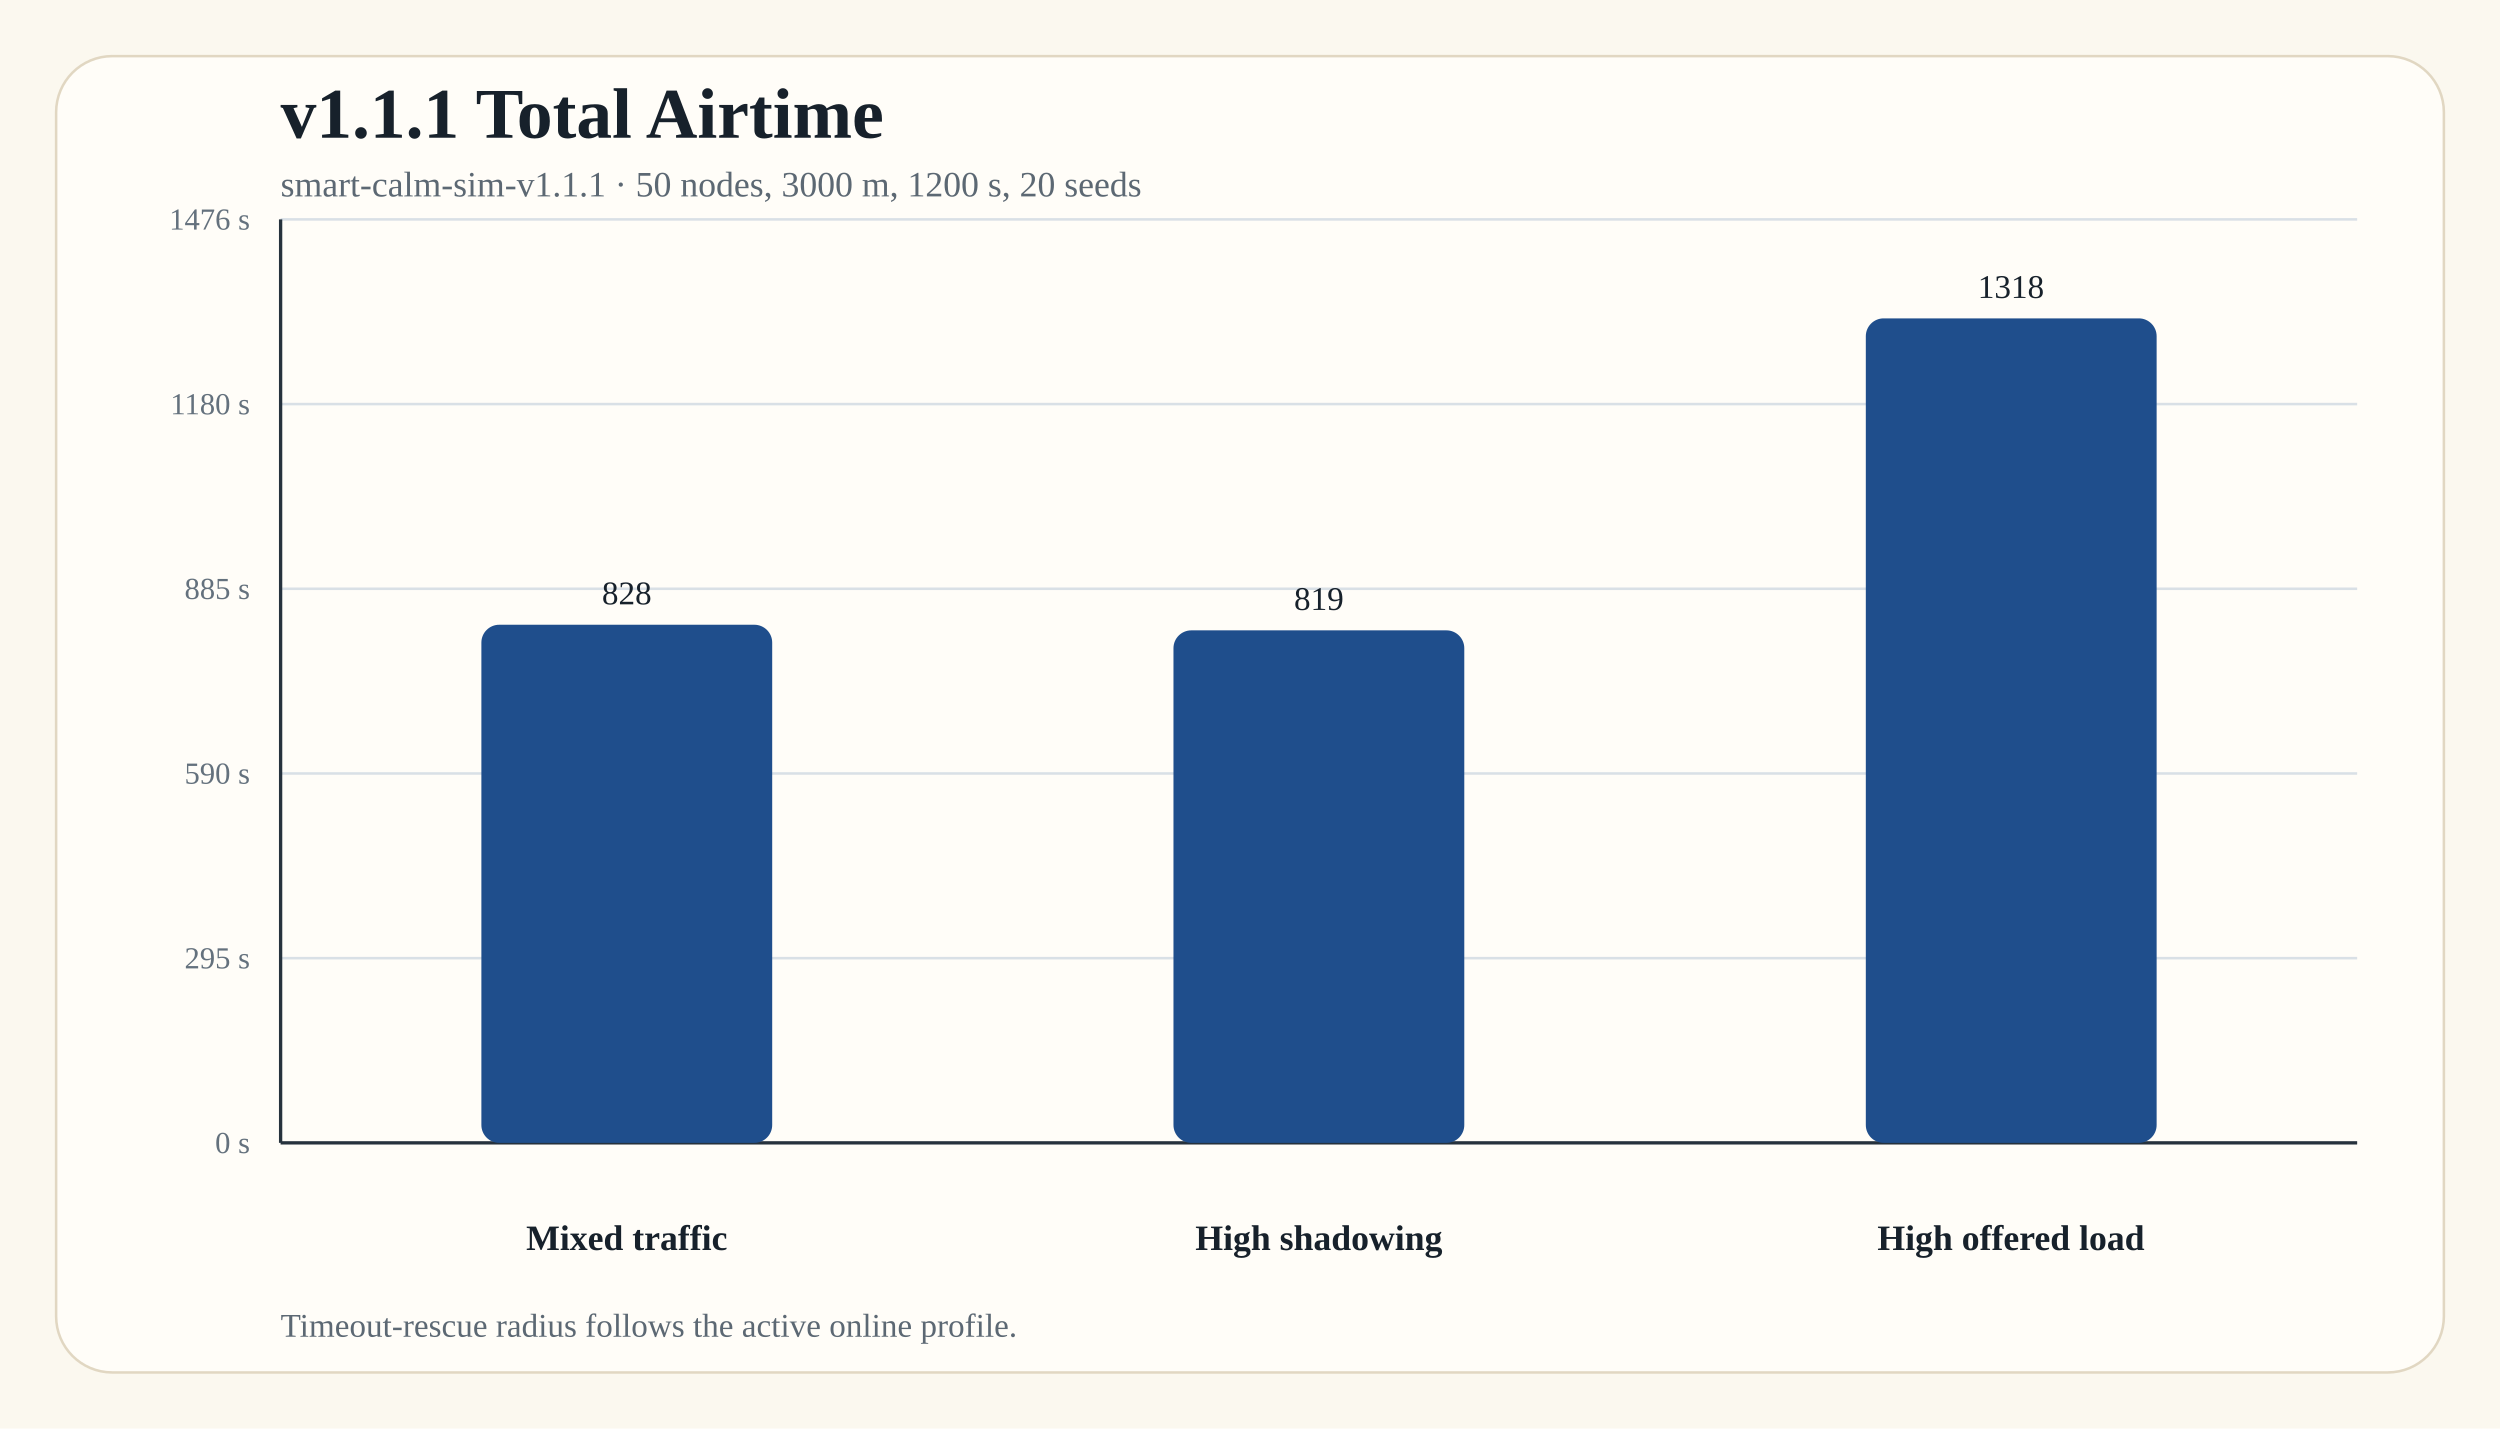
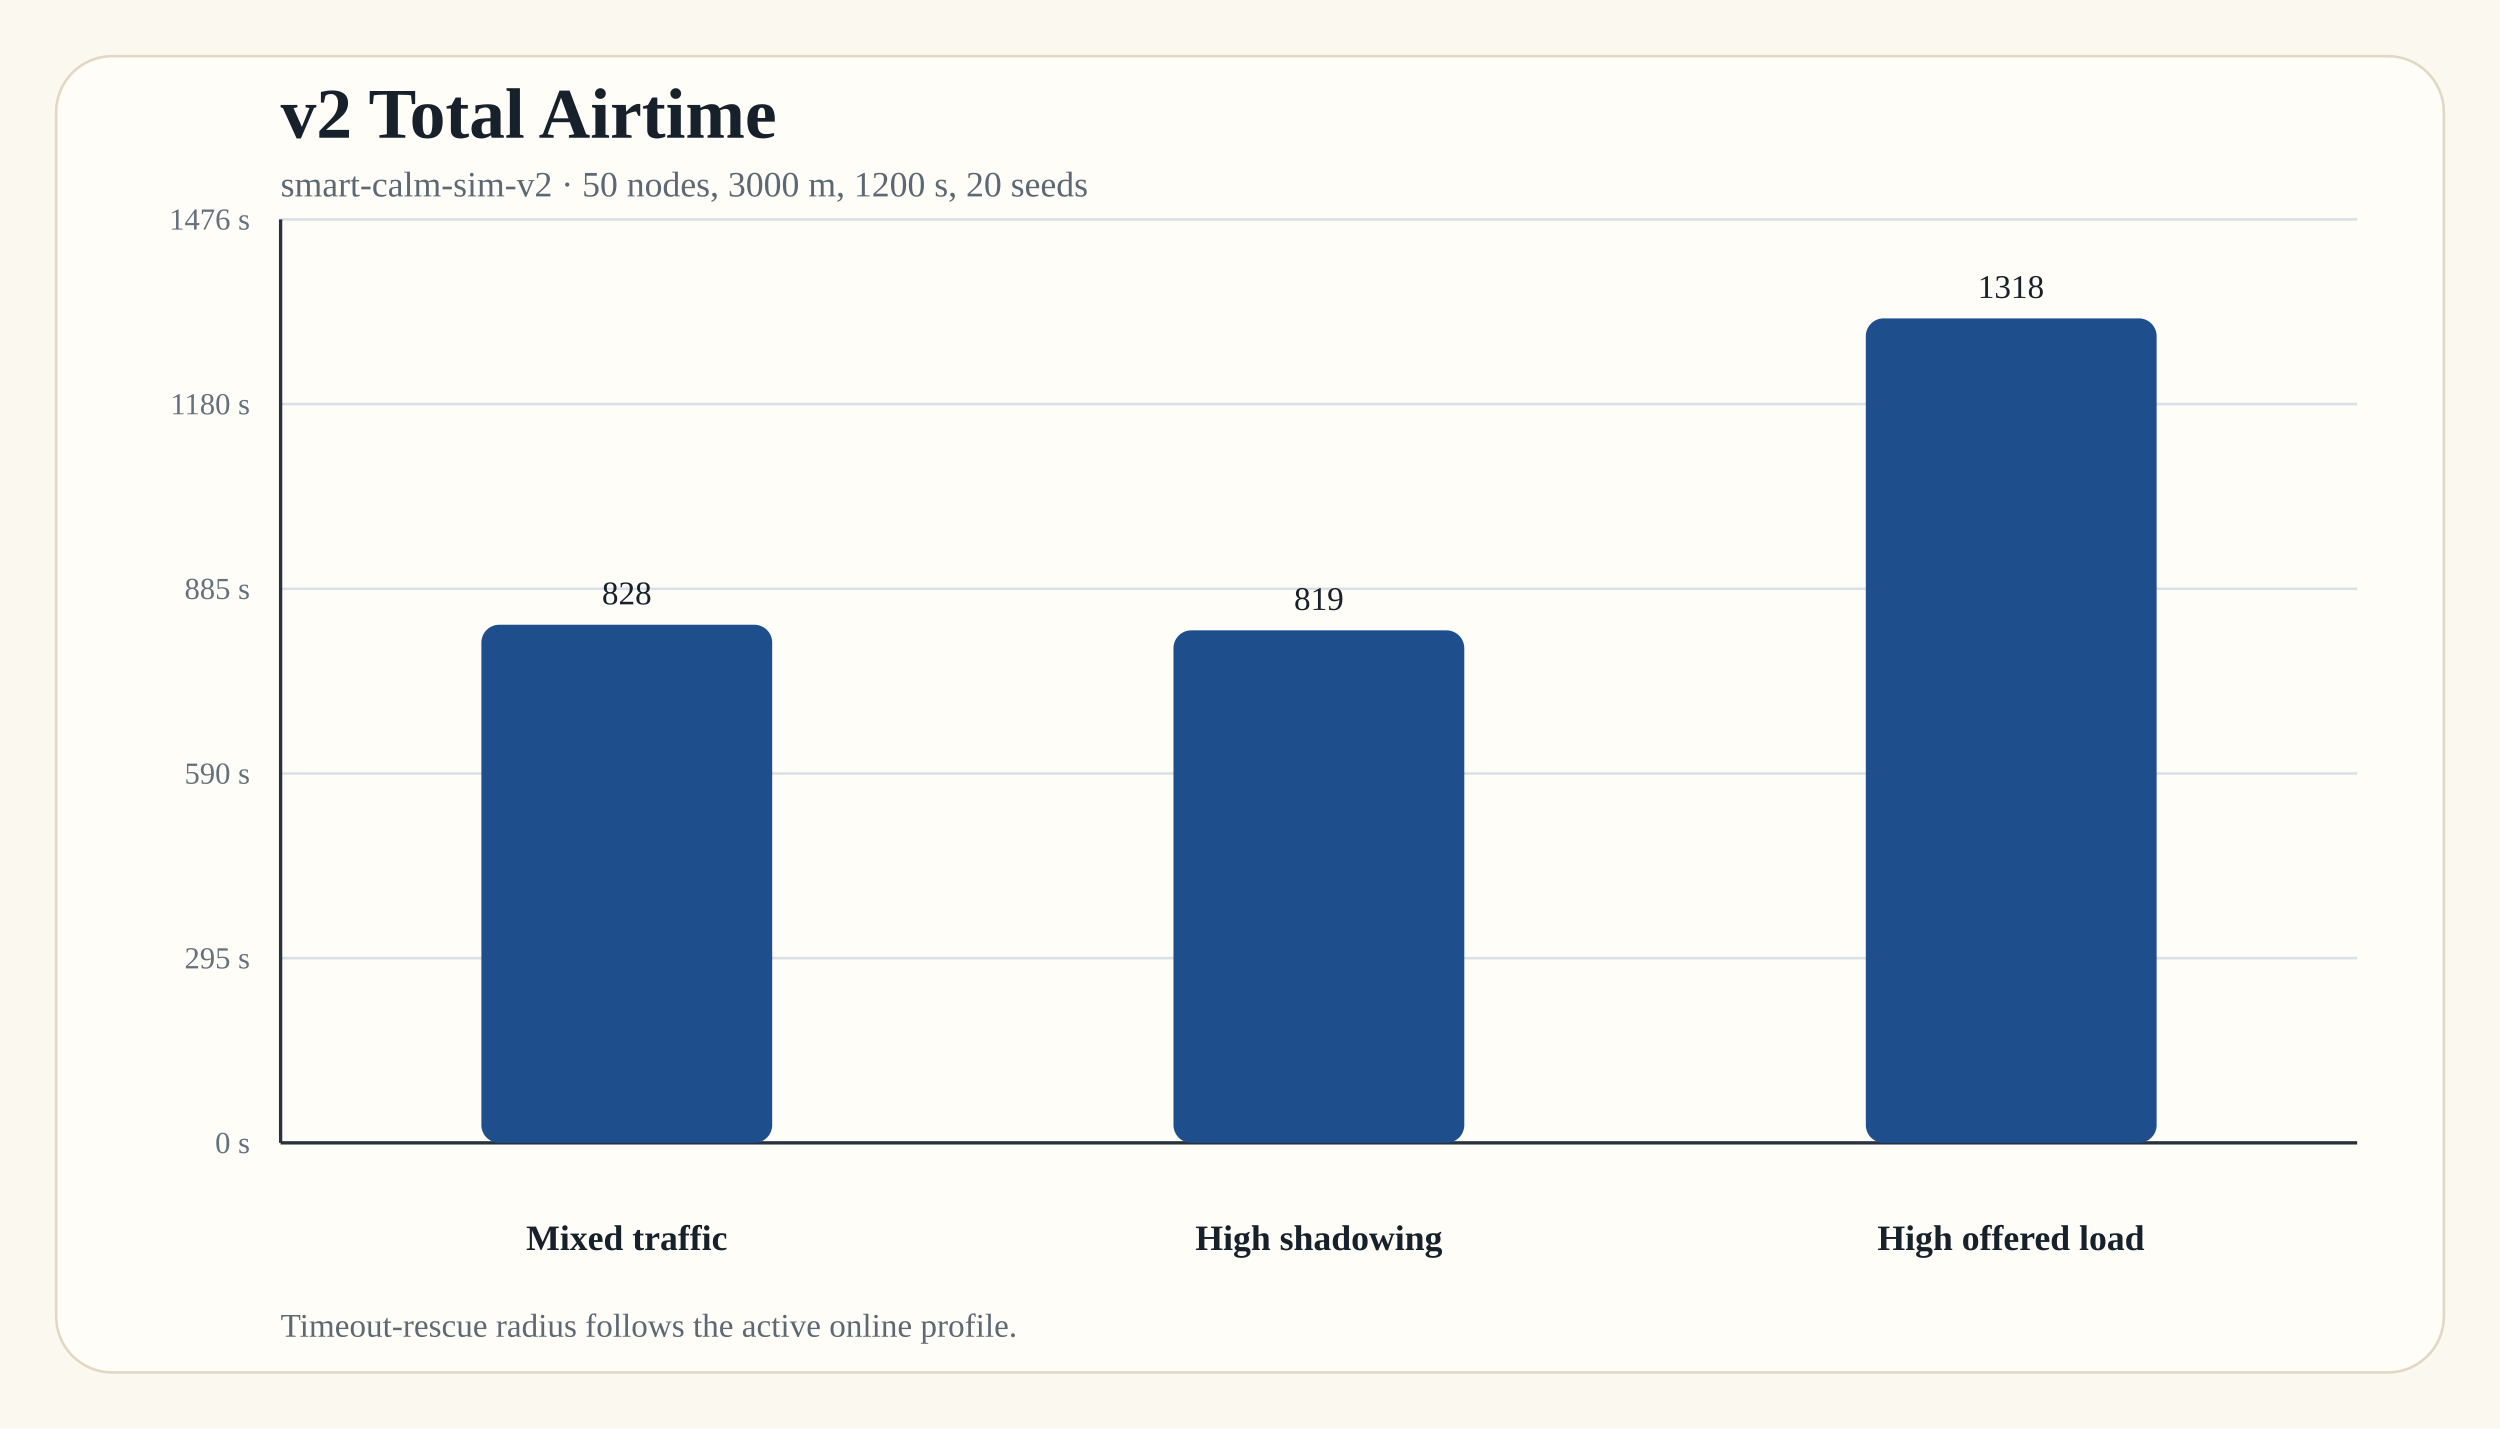
<svg xmlns="http://www.w3.org/2000/svg" width="980" height="560" viewBox="0 0 980 560">
  <style>
text{font-family:Georgia,'Times New Roman',serif;fill:#17212b}
.title{font-size:28px;font-weight:700}
.subtitle{font-size:14px;fill:#5c6873}
.axis{stroke:#26323d;stroke-width:1.3}
.grid{stroke:#d9e0e6;stroke-width:1}
.tick{font-size:12px;fill:#64717d}
.label{font-size:14px;font-weight:600}
.value{font-size:13px;fill:#17212b}
.note{font-size:13px;fill:#5c6873}
</style>
  <rect width="100%" height="100%" fill="#fbf8ef" />
  <rect x="22" y="22" width="936" height="516" rx="22" fill="#fffdf8" stroke="#e1d7c2" />
-   <text x="110" y="54" class="title">v1.1.1 Total Airtime</text>
-   <text x="110" y="77" class="subtitle">smart-calm-sim-v1.1.1 · 50 nodes, 3000 m, 1200 s, 20 seeds</text>
+   <text x="110" y="54" class="title">v2 Total Airtime</text>
+   <text x="110" y="77" class="subtitle">smart-calm-sim-v2 · 50 nodes, 3000 m, 1200 s, 20 seeds</text>
  <line x1="110" y1="448.0" x2="924" y2="448.0" class="grid" />
  <text x="98" y="452.0" text-anchor="end" class="tick">0 s</text>
  <line x1="110" y1="375.6" x2="924" y2="375.6" class="grid" />
  <text x="98" y="379.6" text-anchor="end" class="tick">295 s</text>
  <line x1="110" y1="303.2" x2="924" y2="303.2" class="grid" />
  <text x="98" y="307.2" text-anchor="end" class="tick">590 s</text>
  <line x1="110" y1="230.8" x2="924" y2="230.8" class="grid" />
  <text x="98" y="234.8" text-anchor="end" class="tick">885 s</text>
  <line x1="110" y1="158.4" x2="924" y2="158.4" class="grid" />
  <text x="98" y="162.4" text-anchor="end" class="tick">1180 s</text>
  <line x1="110" y1="86.0" x2="924" y2="86.0" class="grid" />
  <text x="98" y="90.0" text-anchor="end" class="tick">1476 s</text>
  <line x1="110" y1="86" x2="110" y2="448" class="axis" />
  <line x1="110" y1="448" x2="924" y2="448" class="axis" />
  <rect x="188.7" y="244.9" width="114.0" height="203.1" rx="7" fill="#1f4e8c" />
  <text x="245.7" y="236.9" text-anchor="middle" class="value">828</text>
  <text x="245.7" y="490" text-anchor="middle" class="label">Mixed traffic</text>
  <rect x="460.0" y="247.1" width="114.0" height="200.9" rx="7" fill="#1f4e8c" />
  <text x="517.0" y="239.1" text-anchor="middle" class="value">819</text>
  <text x="517.0" y="490" text-anchor="middle" class="label">High shadowing</text>
  <rect x="731.4" y="124.8" width="114.0" height="323.2" rx="7" fill="#1f4e8c" />
  <text x="788.3" y="116.8" text-anchor="middle" class="value">1318</text>
  <text x="788.3" y="490" text-anchor="middle" class="label">High offered load</text>
  <text x="110" y="524" class="note">Timeout-rescue radius follows the active online profile.</text>
</svg>
